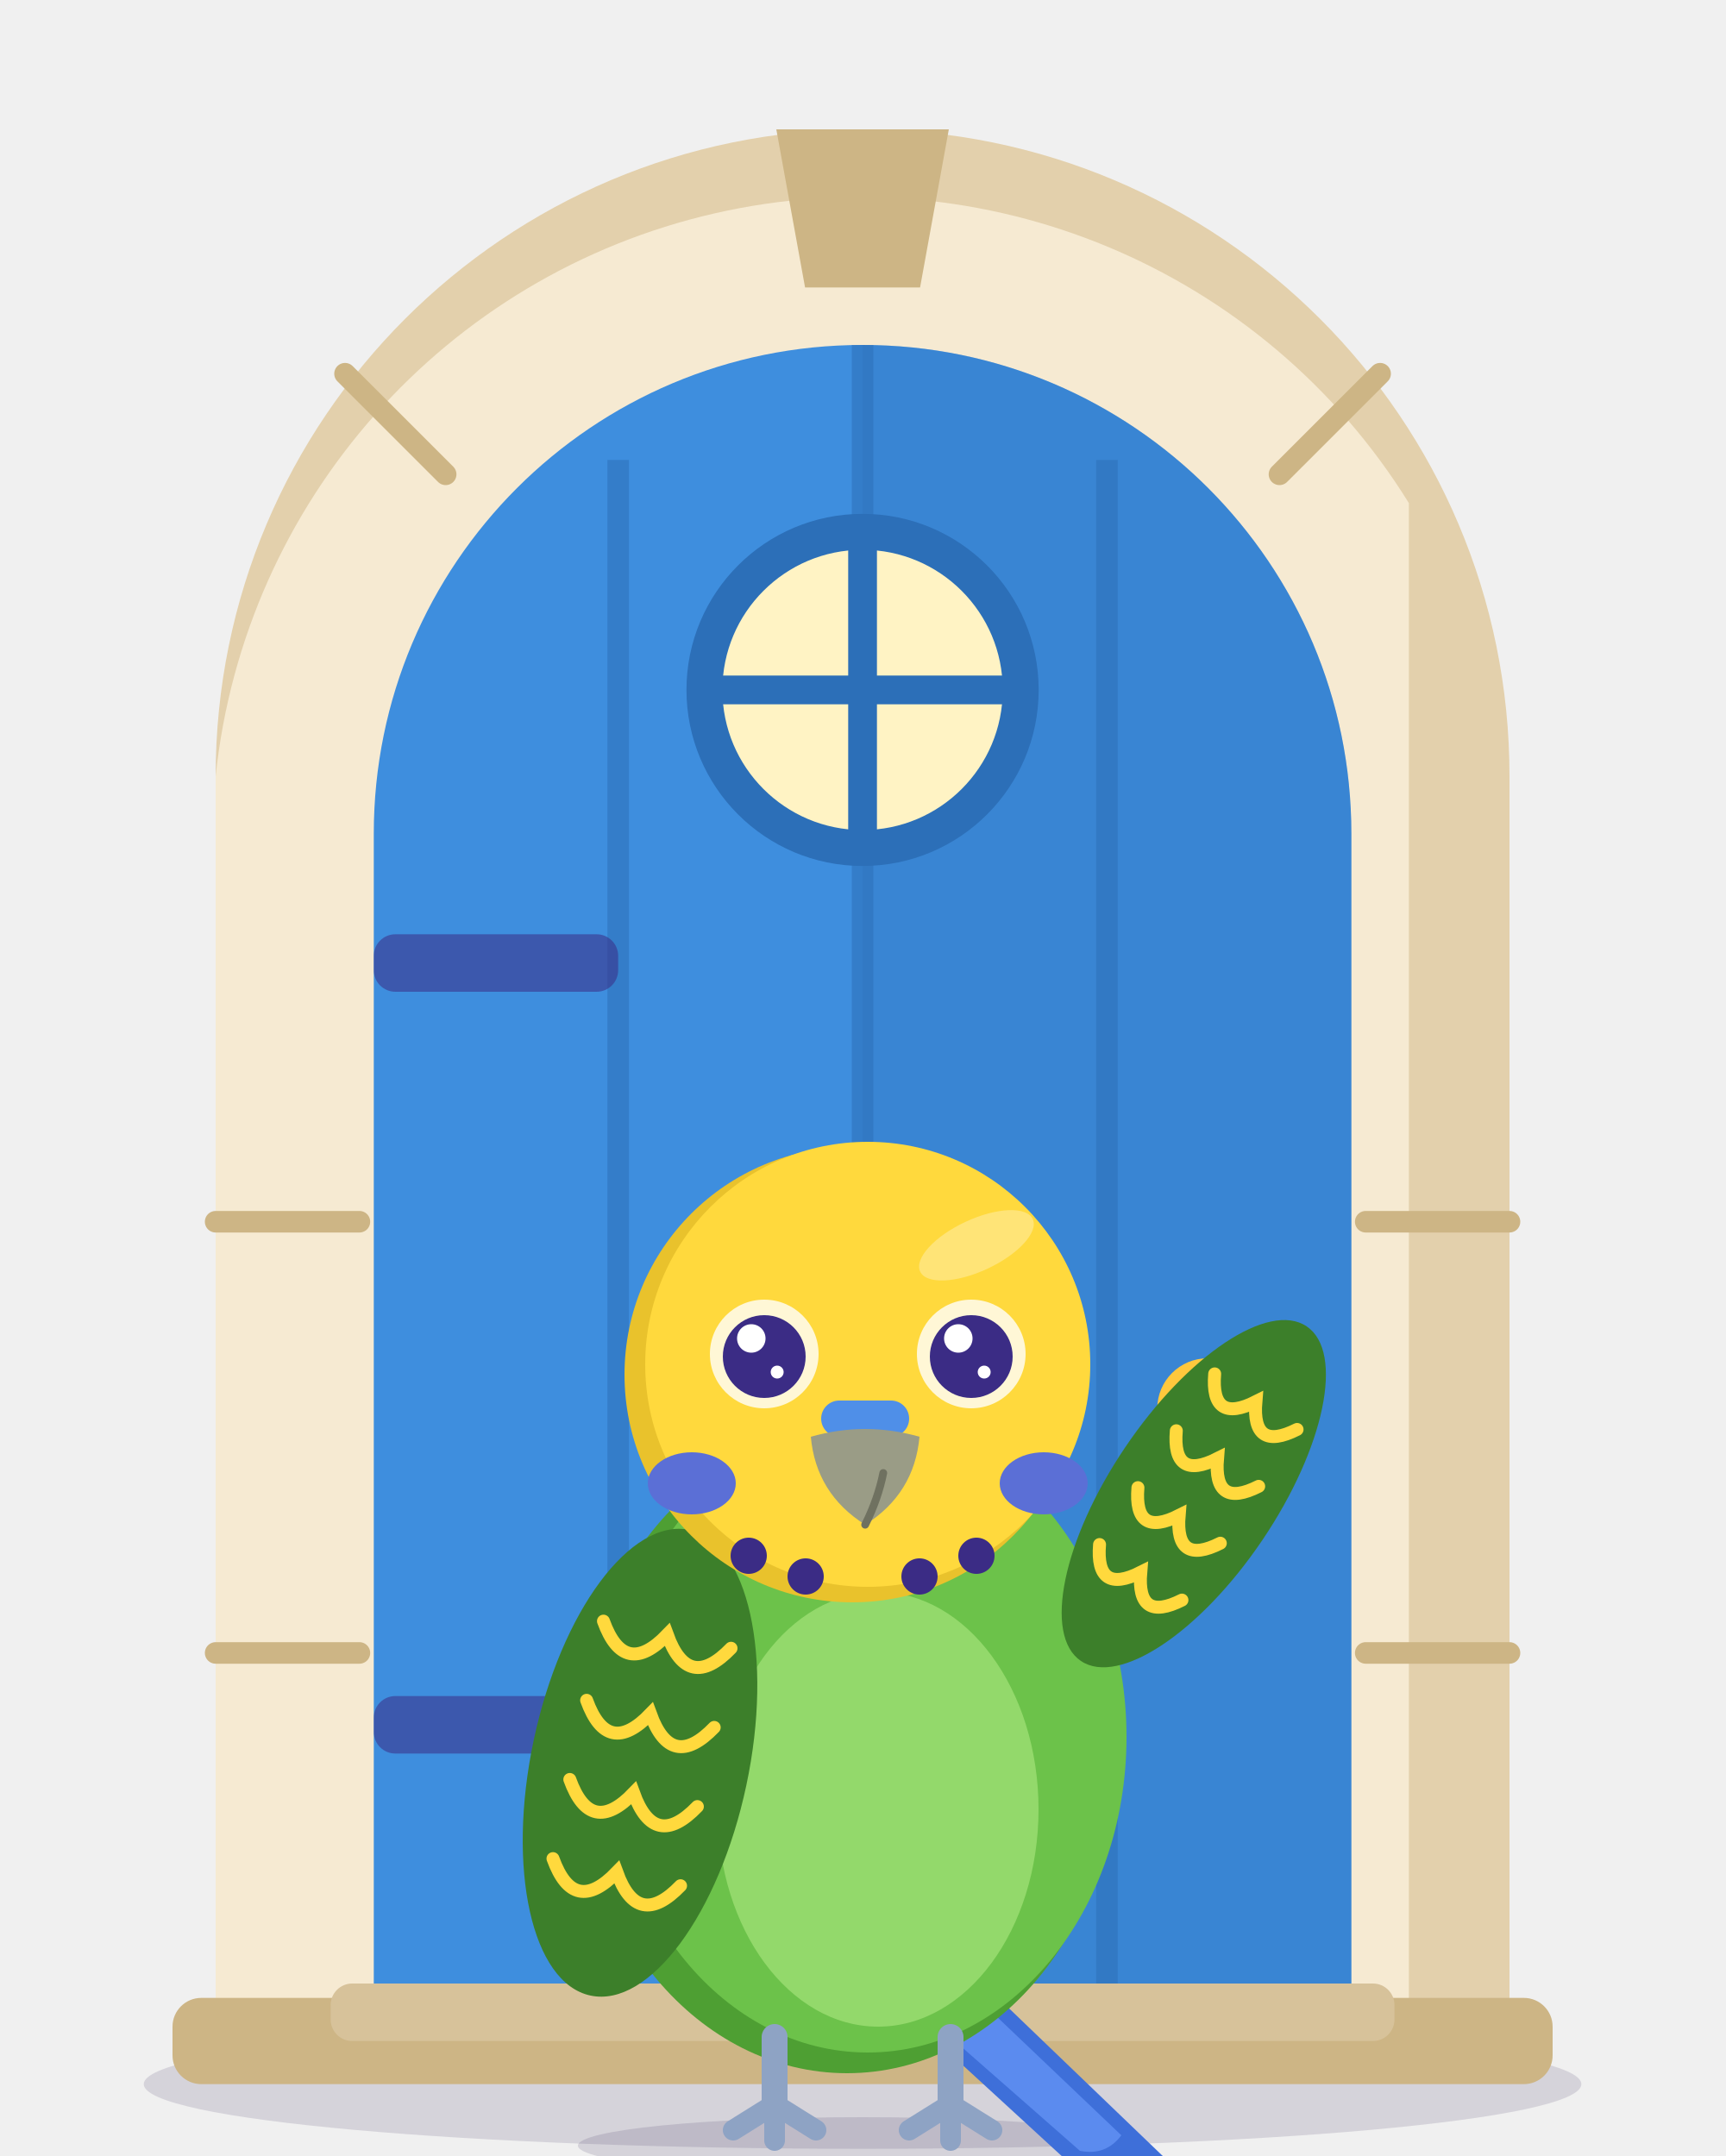
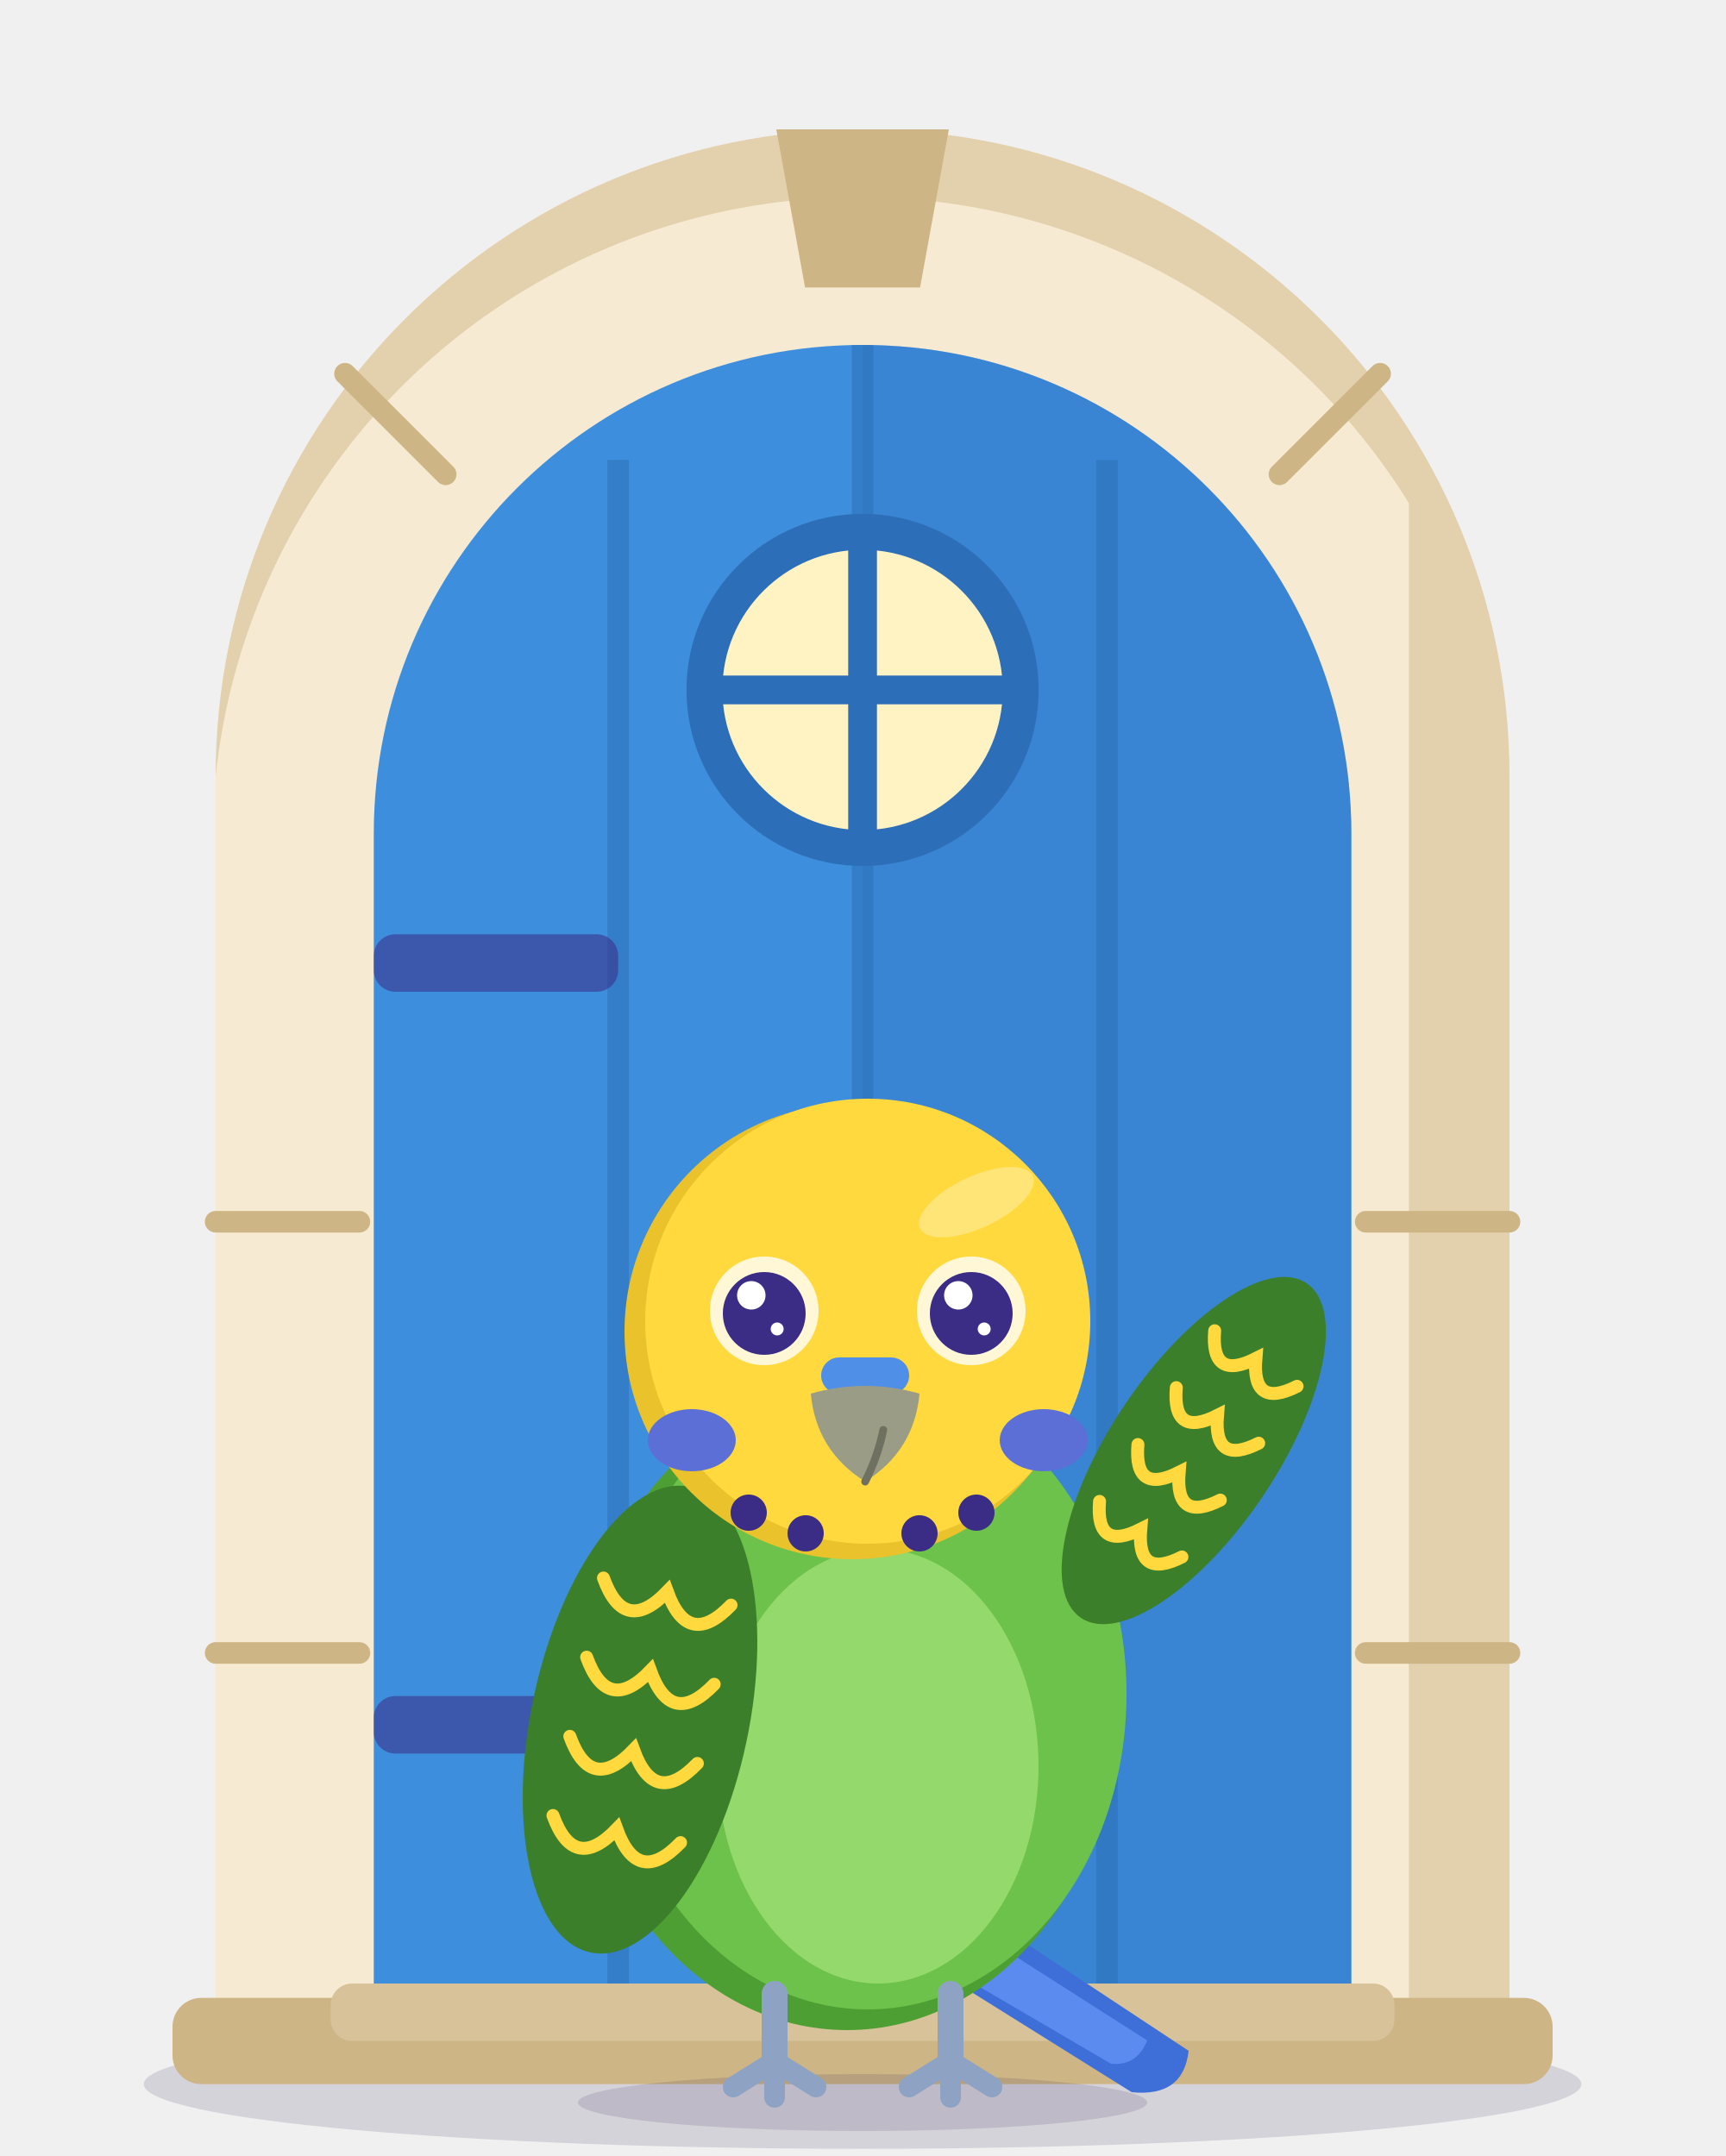
<svg xmlns="http://www.w3.org/2000/svg" viewBox="0 0 240 300" role="img" aria-label="door of the English course">
  <ellipse cx="120" cy="290" rx="100" ry="9" fill="rgba(43,35,80,0.14)" />
  <path d="M30 284 L30 108 A90 90 0 0 1 210 108 L210 284 Z" fill="#E3D0AC" />
  <path d="M30 284 L30 108 A90 90 0 0 1 196 70 L196 284 Z" fill="#F6EAD2" />
  <rect x="24" y="278" width="192" height="12" rx="4" fill="#CDB585" />
  <path d="M108 18 L132 18 L128 40 L112 40 Z" fill="#CDB585" />
  <path d="M30 170 L50 170" fill="none" stroke="#CDB585" stroke-width="3" stroke-linecap="round" />
  <path d="M30 230 L50 230" fill="none" stroke="#CDB585" stroke-width="3" stroke-linecap="round" />
  <path d="M190 170 L210 170" fill="none" stroke="#CDB585" stroke-width="3" stroke-linecap="round" />
  <path d="M190 230 L210 230" fill="none" stroke="#CDB585" stroke-width="3" stroke-linecap="round" />
  <path d="M48 52 L62 66" fill="none" stroke="#CDB585" stroke-width="3" stroke-linecap="round" />
  <path d="M192 52 L178 66" fill="none" stroke="#CDB585" stroke-width="3" stroke-linecap="round" />
  <path d="M52 278 L52 116 A68 68 0 0 1 188 116 L188 278 Z" fill="#3E8EDE" />
  <path d="M120 278 L120 48 A68 68 0 0 1 188 116 L188 278 Z" fill="#2C6FB8" opacity="0.28" />
  <path d="M86 64 L86 278" fill="none" stroke="#2C6FB8" stroke-width="3" opacity="0.55" />
  <path d="M120 48 L120 278" fill="none" stroke="#2C6FB8" stroke-width="3" opacity="0.55" />
  <path d="M154 64 L154 278" fill="none" stroke="#2C6FB8" stroke-width="3" opacity="0.55" />
  <rect x="52" y="130" width="34" height="8" rx="3" fill="#3B2C85" opacity="0.55" />
  <rect x="52" y="236" width="34" height="8" rx="3" fill="#3B2C85" opacity="0.55" />
  <circle cx="168" cy="196" r="7" fill="#FFC83D" />
  <circle cx="166" cy="194" r="2.5" fill="#FFFFFF" opacity="0.7" />
  <circle cx="120" cy="96" r="22" fill="#FFF3C4" stroke="#2C6FB8" stroke-width="5" />
  <path d="M98 96 L142 96 M120 74 L120 118" fill="none" stroke="#2C6FB8" stroke-width="4" />
  <rect x="46" y="276" width="148" height="8" rx="3" fill="#D7C29A" />
-   <g transform="translate(27.84 130.8) scale(0.36)">
+   <g transform="translate(27.84 124.8) scale(0.36)">
    <ellipse cx="256" cy="466" rx="110" ry="11" fill="rgba(43,35,80,0.14)" />
-     <path d="M270 372 L372 470 Q364 486 346 482 L248 392 Z" fill="#3E6FD9" />
-     <path d="M272 382 L356 462 Q350 470 340 468 L258 396 Z" fill="#5B8BEF" />
+     <path d="M270 372 L382 446 Q380 464 360 462 L248 392 Z" fill="#3E6FD9" />
+     <path d="M272 382 L366 442 Q362 452 352 451 L258 396 Z" fill="#5B8BEF" />
    <ellipse cx="250" cy="314" rx="104" ry="124" fill="#4E9F33" />
    <ellipse cx="258" cy="308" rx="100" ry="122" fill="#6CC24A" />
    <ellipse cx="262" cy="336" rx="62" ry="84" fill="#93D96B" />
    <ellipse cx="170" cy="318" rx="42" ry="92" fill="#3C7F2A" transform="rotate(12 170 318)" />
    <path d="M144.8 267.4 q12.6 20.24 25.2 0 q12.6 20.24 25.2 0" fill="none" stroke="#FFD93D" stroke-width="5" stroke-linecap="round" transform="rotate(12 170 318)" />
    <path d="M144.8 298.68 q12.6 20.24 25.2 0 q12.6 20.24 25.2 0" fill="none" stroke="#FFD93D" stroke-width="5" stroke-linecap="round" transform="rotate(12 170 318)" />
    <path d="M144.8 329.96 q12.6 20.24 25.2 0 q12.6 20.24 25.2 0" fill="none" stroke="#FFD93D" stroke-width="5" stroke-linecap="round" transform="rotate(12 170 318)" />
    <path d="M144.8 361.24 q12.6 20.24 25.2 0 q12.6 20.24 25.2 0" fill="none" stroke="#FFD93D" stroke-width="5" stroke-linecap="round" transform="rotate(12 170 318)" />
    <ellipse cx="384" cy="214" rx="32" ry="78" fill="#3C7F2A" transform="rotate(34 384 214)" />
    <path d="M364.8 171.1 q9.6 17.16 19.2 0 q9.6 17.16 19.2 0" fill="none" stroke="#FFD93D" stroke-width="5" stroke-linecap="round" transform="rotate(34 384 214)" />
    <path d="M364.8 197.62 q9.6 17.16 19.2 0 q9.6 17.16 19.2 0" fill="none" stroke="#FFD93D" stroke-width="5" stroke-linecap="round" transform="rotate(34 384 214)" />
    <path d="M364.8 224.14 q9.6 17.16 19.2 0 q9.6 17.16 19.2 0" fill="none" stroke="#FFD93D" stroke-width="5" stroke-linecap="round" transform="rotate(34 384 214)" />
    <path d="M364.8 250.66 q9.6 17.16 19.2 0 q9.6 17.16 19.2 0" fill="none" stroke="#FFD93D" stroke-width="5" stroke-linecap="round" transform="rotate(34 384 214)" />
    <path d="M222 424 L222 450" fill="none" stroke="#8EA3C4" stroke-width="10" stroke-linecap="round" />
    <path d="M222 450 l-16 10 M222 450 l16 10 M222 450 l0 14" fill="none" stroke="#8EA3C4" stroke-width="8" stroke-linecap="round" />
    <path d="M290 424 L290 450" fill="none" stroke="#8EA3C4" stroke-width="10" stroke-linecap="round" />
    <path d="M290 450 l-16 10 M290 450 l16 10 M290 450 l0 14" fill="none" stroke="#8EA3C4" stroke-width="8" stroke-linecap="round" />
    <circle cx="252" cy="168" r="88" fill="#E9C22C" />
    <circle cx="258" cy="164" r="86" fill="#FFD93D" />
    <ellipse cx="300" cy="118" rx="24" ry="10" fill="#FFFFFF" opacity="0.3" transform="rotate(-25 300 118)" />
    <ellipse cx="190" cy="210" rx="17" ry="12" fill="#5B6FD6" />
    <ellipse cx="326" cy="210" rx="17" ry="12" fill="#5B6FD6" />
    <circle cx="212" cy="238" r="7" fill="#3B2C85" />
    <circle cx="234" cy="246" r="7" fill="#3B2C85" />
    <circle cx="278" cy="246" r="7" fill="#3B2C85" />
    <circle cx="300" cy="238" r="7" fill="#3B2C85" />
    <circle cx="218" cy="160" r="21" fill="#FFF7D6" />
    <circle cx="218" cy="161" r="16" fill="#3B2C85" />
    <circle cx="213" cy="154" r="5.5" fill="#FFFFFF" />
    <circle cx="223" cy="167" r="2.5" fill="#FFFFFF" />
    <circle cx="298" cy="160" r="21" fill="#FFF7D6" />
    <circle cx="298" cy="161" r="16" fill="#3B2C85" />
    <circle cx="293" cy="154" r="5.5" fill="#FFFFFF" />
    <circle cx="303" cy="167" r="2.5" fill="#FFFFFF" />
    <rect x="240" y="178" width="34" height="14" rx="7" fill="#4F8FE8" />
    <path d="M236 192 Q257 186 278 192 Q276 214 257 226 Q238 214 236 192 Z" fill="#9A9C86" />
    <path d="M257 226 Q262 216 264 206" fill="none" stroke="#6F7160" stroke-width="3" stroke-linecap="round" />
  </g>
</svg>
